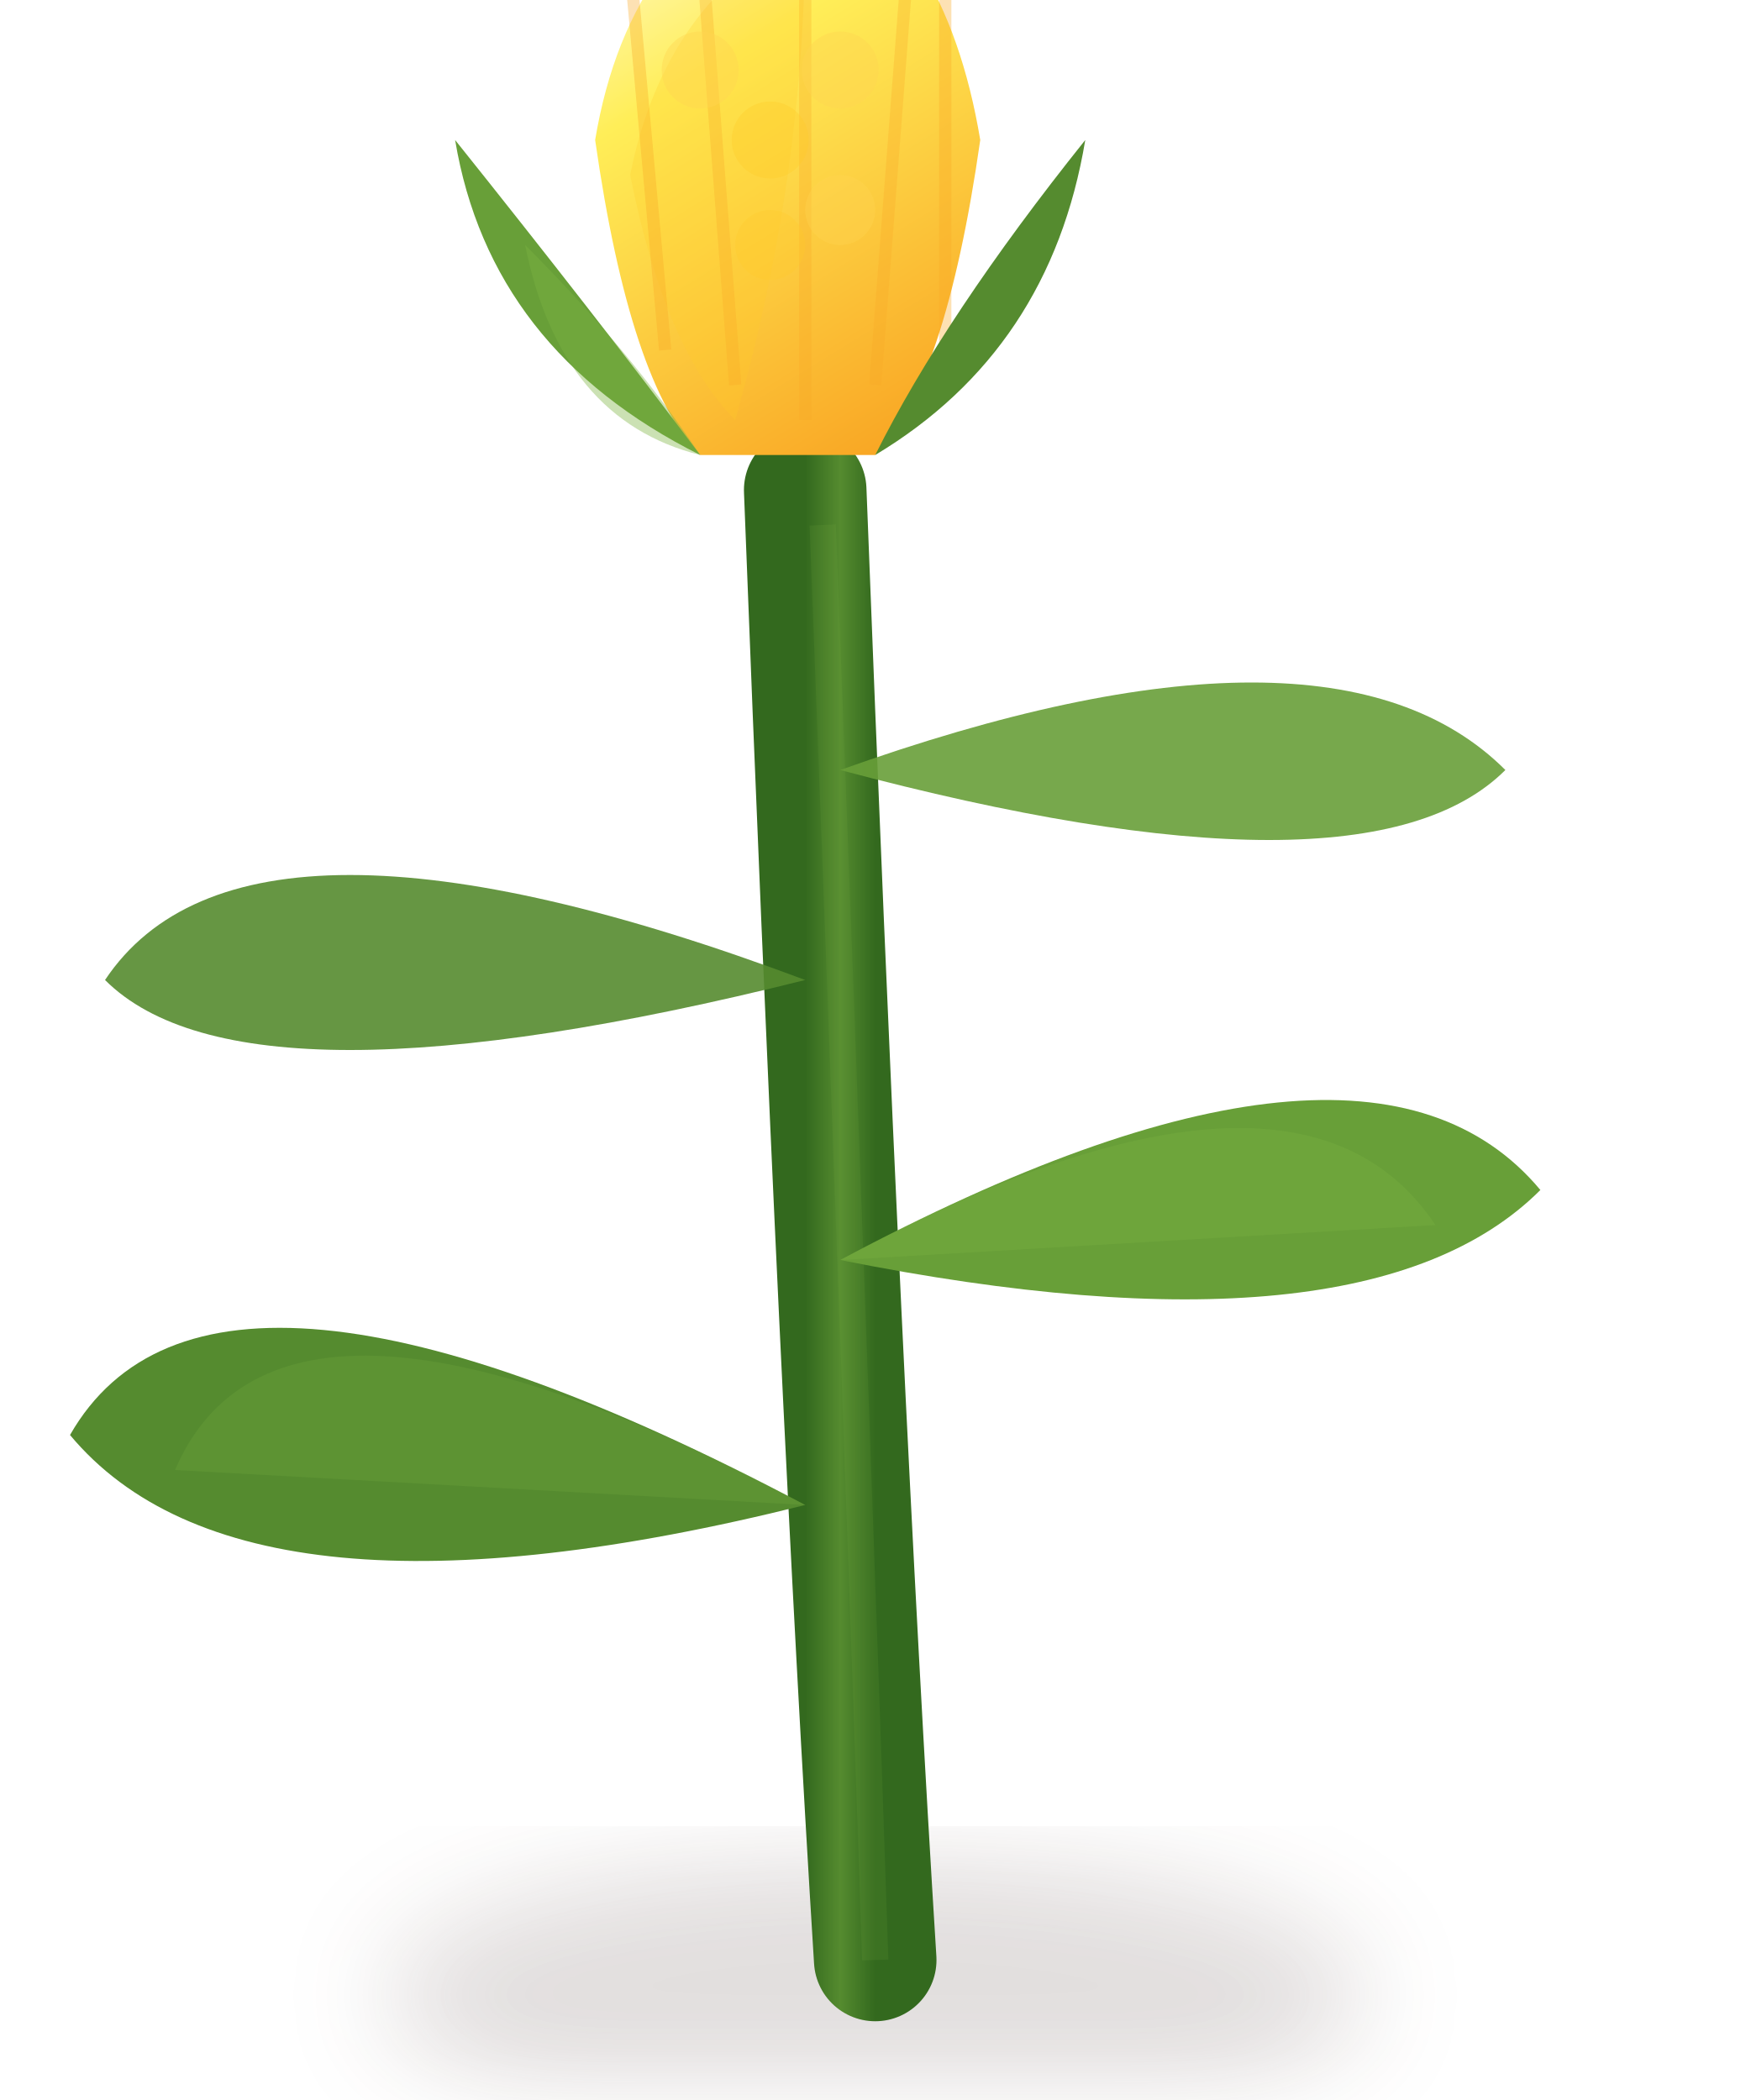
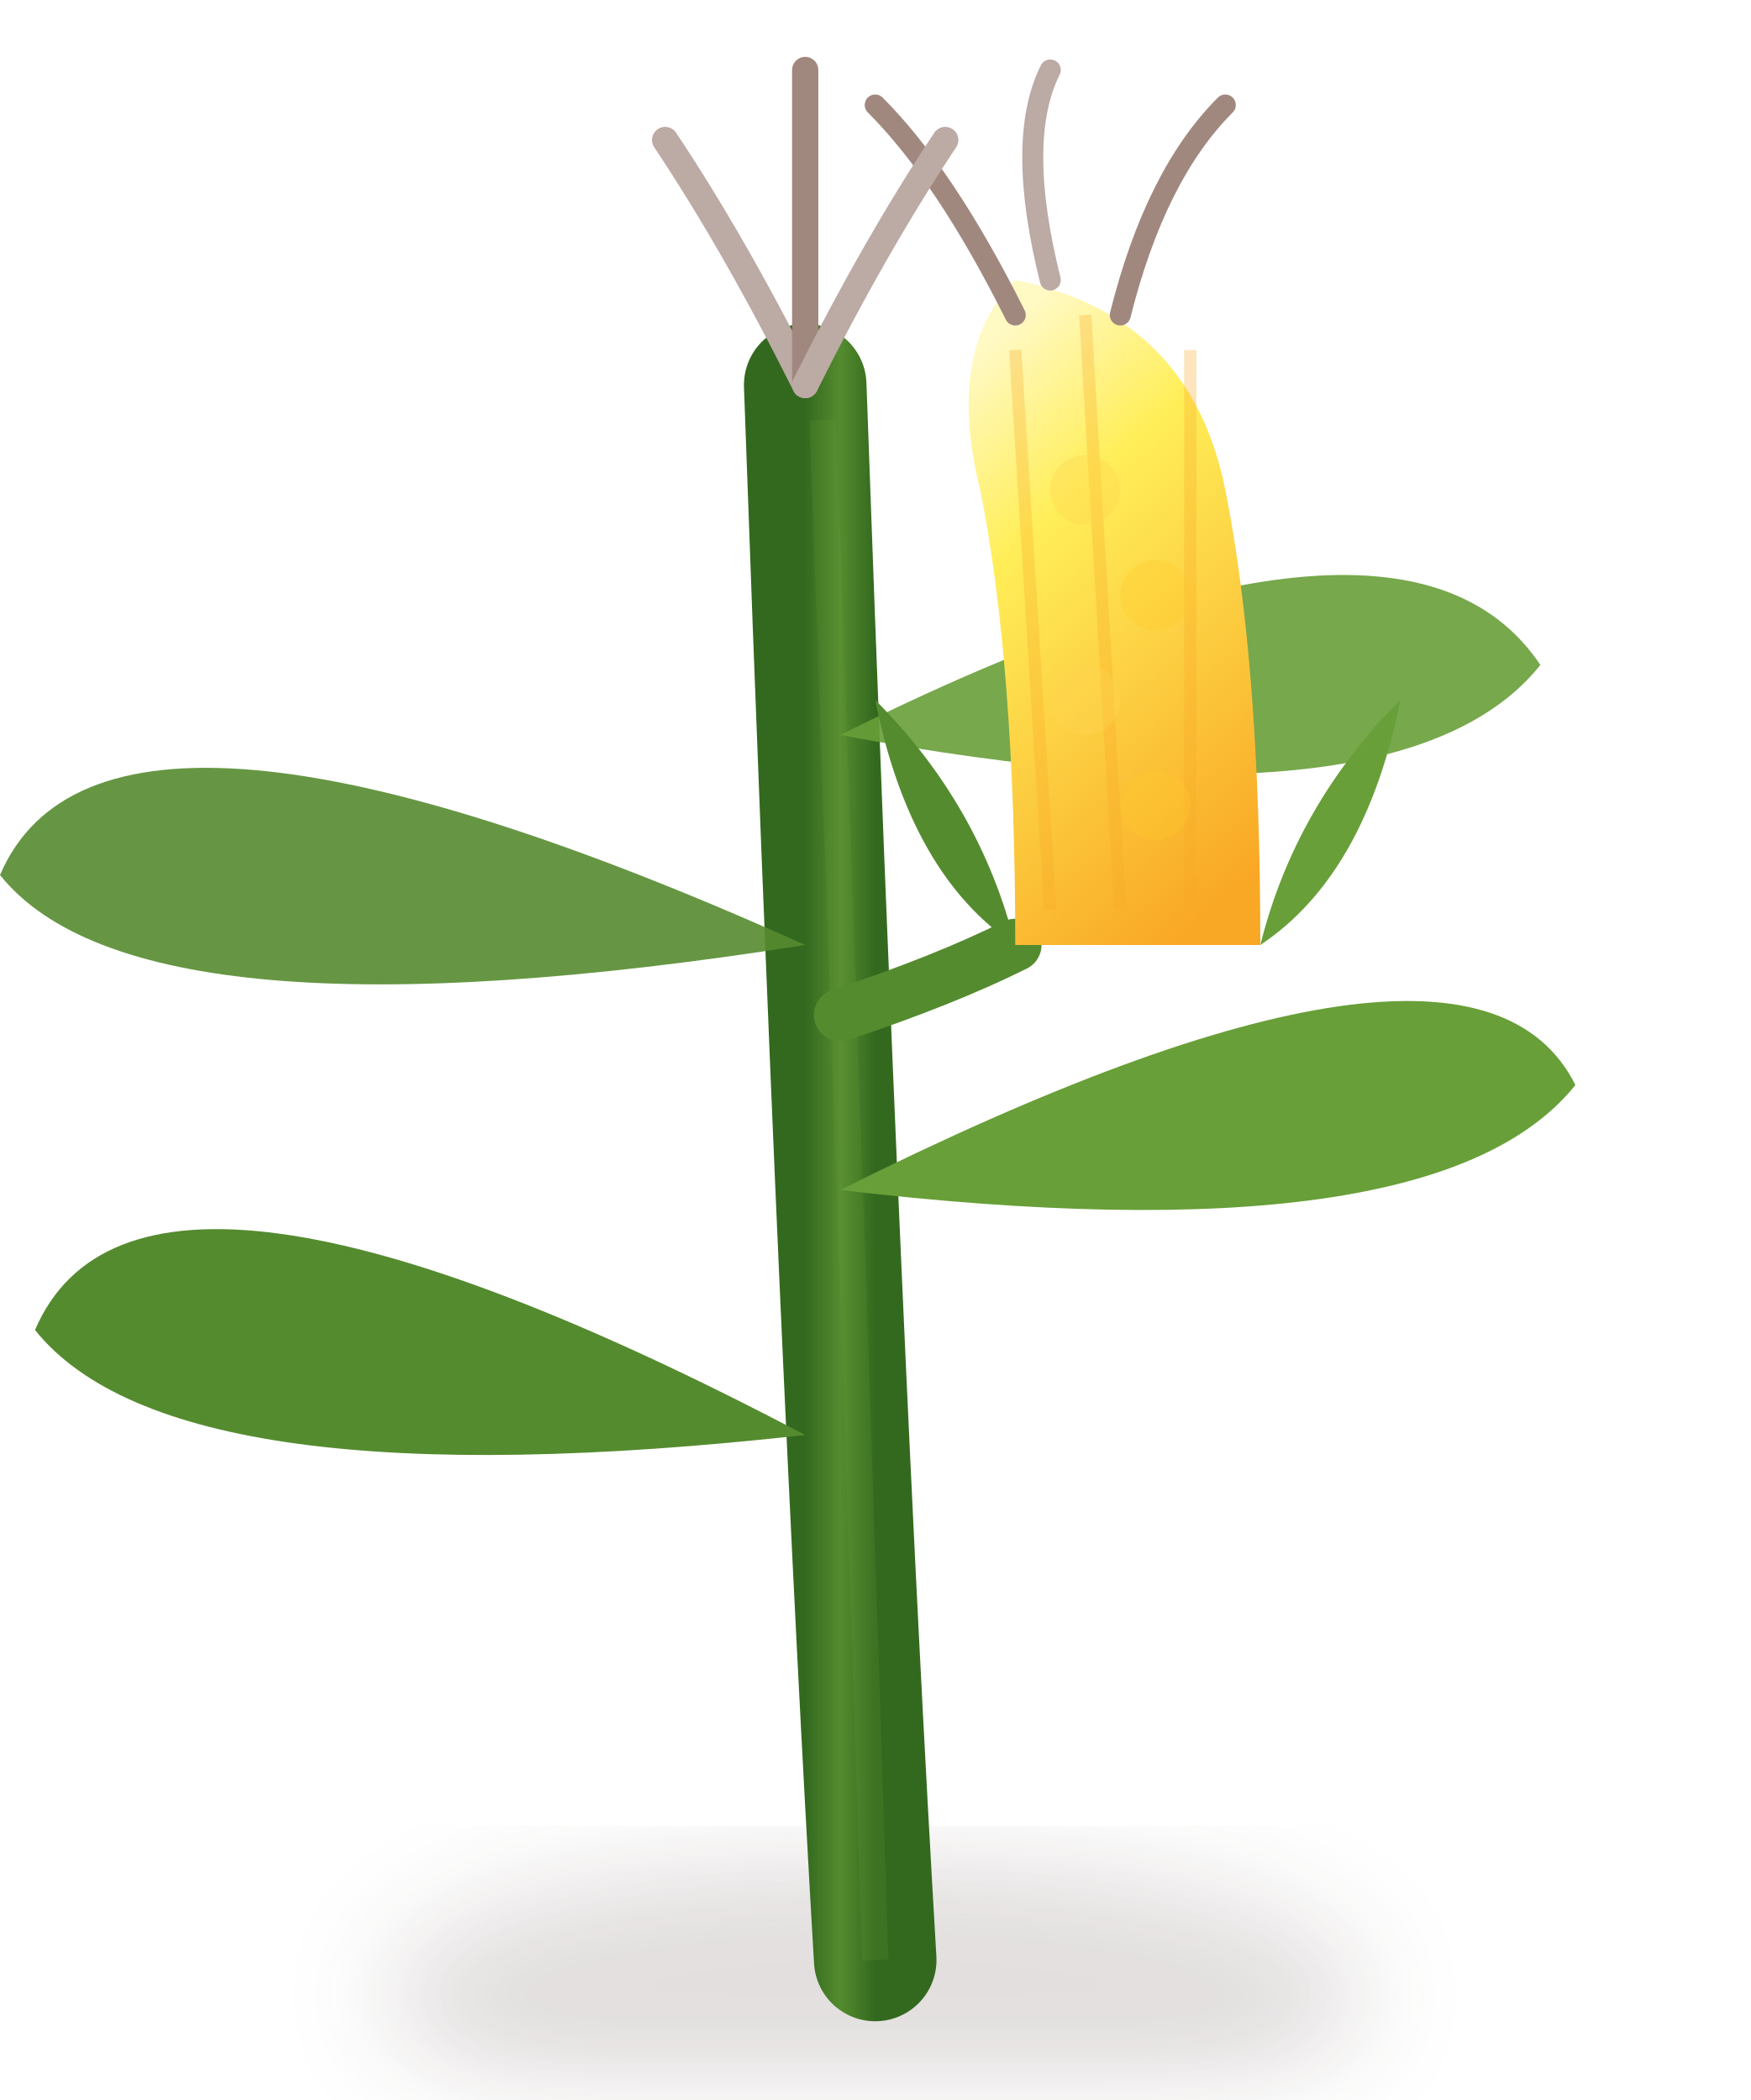
<svg xmlns="http://www.w3.org/2000/svg" viewBox="0 0 100 120">
  <defs>
    <linearGradient id="sG" x1="0" y1="0" x2="1" y2="0">
      <stop offset="0%" stop-color="#33691E" />
      <stop offset="50%" stop-color="#558B2F" />
      <stop offset="100%" stop-color="#33691E" />
    </linearGradient>
    <linearGradient id="cG" x1="0.3" y1="0" x2="0.7" y2="1">
      <stop offset="0%" stop-color="#FFF9C4" />
      <stop offset="30%" stop-color="#FFEE58" />
      <stop offset="100%" stop-color="#F9A825" />
    </linearGradient>
    <filter id="s">
      <feGaussianBlur stdDeviation="3" />
    </filter>
  </defs>
  <ellipse cx="50" cy="114" rx="28" ry="8" fill="#3E2723" opacity="0.15" filter="url(#s)" />
-   <path d="M50 112 Q48 80 46 28" stroke="url(#sG)" stroke-width="7" fill="none" stroke-linecap="round" />
-   <path d="M50 112 Q49 82 47 30" stroke="#7CB342" stroke-width="1.5" fill="none" opacity="0.12" />
-   <path d="M46 86 Q12 68 4 82 Q14 94 46 86Z" fill="#558B2F" />
-   <path d="M46 86 Q16 70 10 84" fill="#7CB342" opacity="0.2" />
-   <path d="M48 72 Q78 56 88 68 Q78 78 48 72Z" fill="#689F38" />
-   <path d="M48 72 Q74 58 82 70" fill="#8BC34A" opacity="0.18" />
-   <path d="M46 56 Q14 44 6 56 Q14 64 46 56Z" fill="#558B2F" opacity="0.9" />
-   <path d="M48 44 Q76 34 86 44 Q78 52 48 44Z" fill="#689F38" opacity="0.9" />
-   <path d="M40 26 Q36 22 34 8 Q36 -4 46 -8 Q54 -4 56 8 Q54 22 50 26Z" fill="url(#cG)" />
-   <path d="M42 24 Q38 20 36 10 Q38 0 46 -4 Q46 10 42 24Z" fill="#FFCA28" opacity="0.25" />
-   <line x1="38" y1="20" x2="36" y2="-2" stroke="#F9A825" stroke-width="0.7" opacity="0.35" />
-   <line x1="42" y1="22" x2="40" y2="-4" stroke="#F9A825" stroke-width="0.7" opacity="0.3" />
-   <line x1="46" y1="24" x2="46" y2="-6" stroke="#F9A825" stroke-width="0.7" opacity="0.3" />
-   <line x1="50" y1="22" x2="52" y2="-4" stroke="#F9A825" stroke-width="0.7" opacity="0.3" />
-   <line x1="54" y1="20" x2="54" y2="-2" stroke="#F9A825" stroke-width="0.7" opacity="0.35" />
-   <circle cx="40" cy="4" r="2.2" fill="#FFD54F" opacity="0.4" />
-   <circle cx="44" cy="8" r="2.2" fill="#FFCA28" opacity="0.35" />
-   <circle cx="48" cy="4" r="2.2" fill="#FFD54F" opacity="0.4" />
-   <circle cx="44" cy="14" r="2" fill="#FFCA28" opacity="0.3" />
-   <circle cx="48" cy="12" r="2" fill="#FFD54F" opacity="0.35" />
-   <path d="M40 26 Q28 20 26 8 Q34 18 40 26Z" fill="#689F38" />
-   <path d="M50 26 Q60 20 62 8 Q54 18 50 26Z" fill="#558B2F" />
-   <path d="M40 26 Q32 24 30 14 Q36 20 40 26Z" fill="#7CB342" opacity="0.4" />
-   <path d="M44 -6 Q40 -14 36 -16" stroke="#A1887F" stroke-width="1.2" fill="none" stroke-linecap="round" />
-   <path d="M46 -8 Q48 -16 50 -18" stroke="#BCAAA4" stroke-width="1.2" fill="none" stroke-linecap="round" />
-   <path d="M50 -6 Q54 -14 58 -14" stroke="#A1887F" stroke-width="1.2" fill="none" stroke-linecap="round" />
+   <path d="M50 112 Q48 78 46 22" stroke="url(#sG)" stroke-width="7" fill="none" stroke-linecap="round" />
+   <path d="M50 112 Q49 80 47 24" stroke="#7CB342" stroke-width="1.5" fill="none" opacity="0.12" />
+   <path d="M46 82 Q8 62 2 76 Q10 86 46 82Z" fill="#558B2F" />
+   <path d="M48 68 Q84 50 90 62 Q82 72 48 68Z" fill="#689F38" />
+   <path d="M46 54 Q6 36 0 50 Q8 60 46 54Z" fill="#558B2F" opacity="0.9" />
+   <path d="M48 42 Q80 26 88 38 Q80 48 48 42Z" fill="#689F38" opacity="0.9" />
+   <path d="M48 58 Q54 56 58 54" stroke="#558B2F" stroke-width="3" fill="none" stroke-linecap="round" />
+   <path d="M58 54 Q58 38 56 28 Q54 20 58 16 Q68 18 70 28 Q72 38 72 54Z" fill="url(#cG)" />
+   <line x1="60" y1="52" x2="58" y2="20" stroke="#F9A825" stroke-width="0.7" opacity="0.3" />
+   <line x1="64" y1="52" x2="62" y2="18" stroke="#F9A825" stroke-width="0.7" opacity="0.3" />
+   <line x1="68" y1="52" x2="68" y2="20" stroke="#F9A825" stroke-width="0.7" opacity="0.3" />
+   <circle cx="62" cy="28" r="2" fill="#FFD54F" opacity="0.35" />
+   <circle cx="66" cy="34" r="2" fill="#FFCA28" opacity="0.3" />
+   <circle cx="62" cy="40" r="2" fill="#FFD54F" opacity="0.35" />
+   <circle cx="66" cy="46" r="2" fill="#FFCA28" opacity="0.3" />
+   <path d="M72 54 Q78 50 80 40 Q74 46 72 54Z" fill="#689F38" />
+   <path d="M58 54 Q52 50 50 40 Q56 46 58 54Z" fill="#558B2F" />
+   <path d="M58 18 Q54 10 50 6" stroke="#A1887F" stroke-width="1.2" fill="none" stroke-linecap="round" />
+   <path d="M60 16 Q58 8 60 4" stroke="#BCAAA4" stroke-width="1.2" fill="none" stroke-linecap="round" />
+   <path d="M64 18 Q66 10 70 6" stroke="#A1887F" stroke-width="1.2" fill="none" stroke-linecap="round" />
+   <path d="M46 22 Q42 14 38 8" stroke="#BCAAA4" stroke-width="1.5" fill="none" stroke-linecap="round" />
+   <path d="M46 22 Q46 12 46 4" stroke="#A1887F" stroke-width="1.5" fill="none" stroke-linecap="round" />
+   <path d="M46 22 Q50 14 54 8" stroke="#BCAAA4" stroke-width="1.5" fill="none" stroke-linecap="round" />
</svg>
